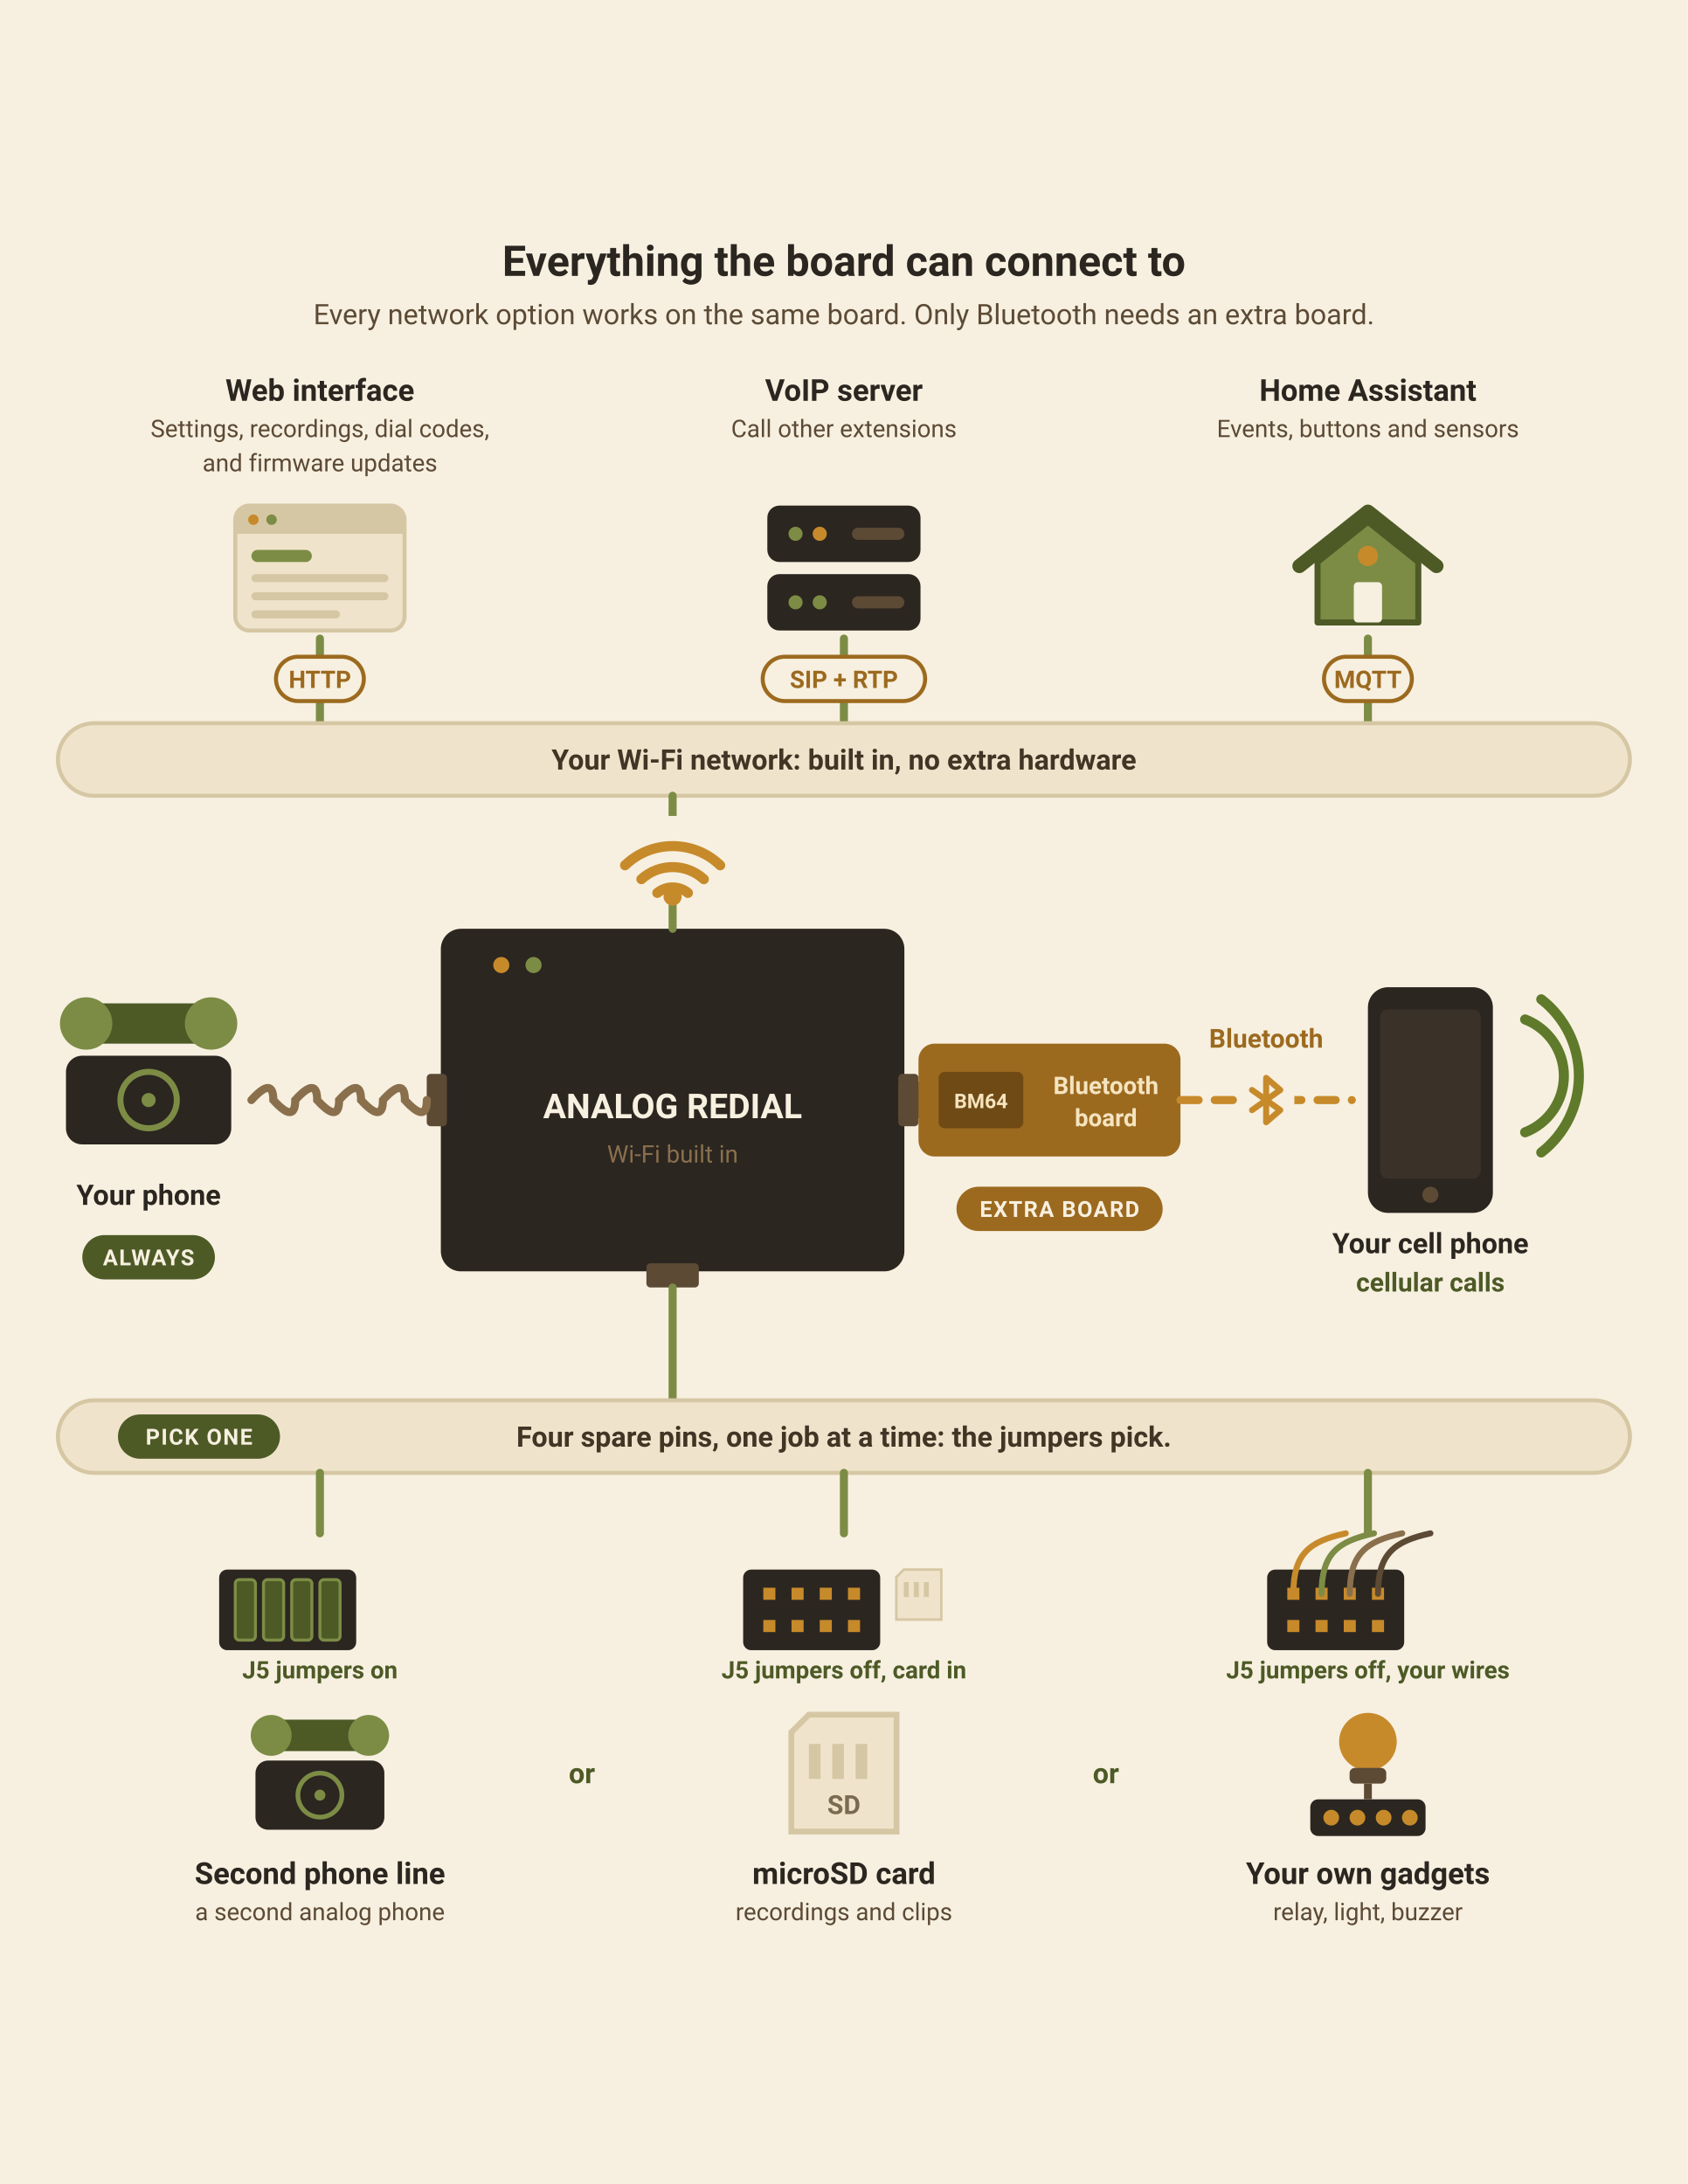
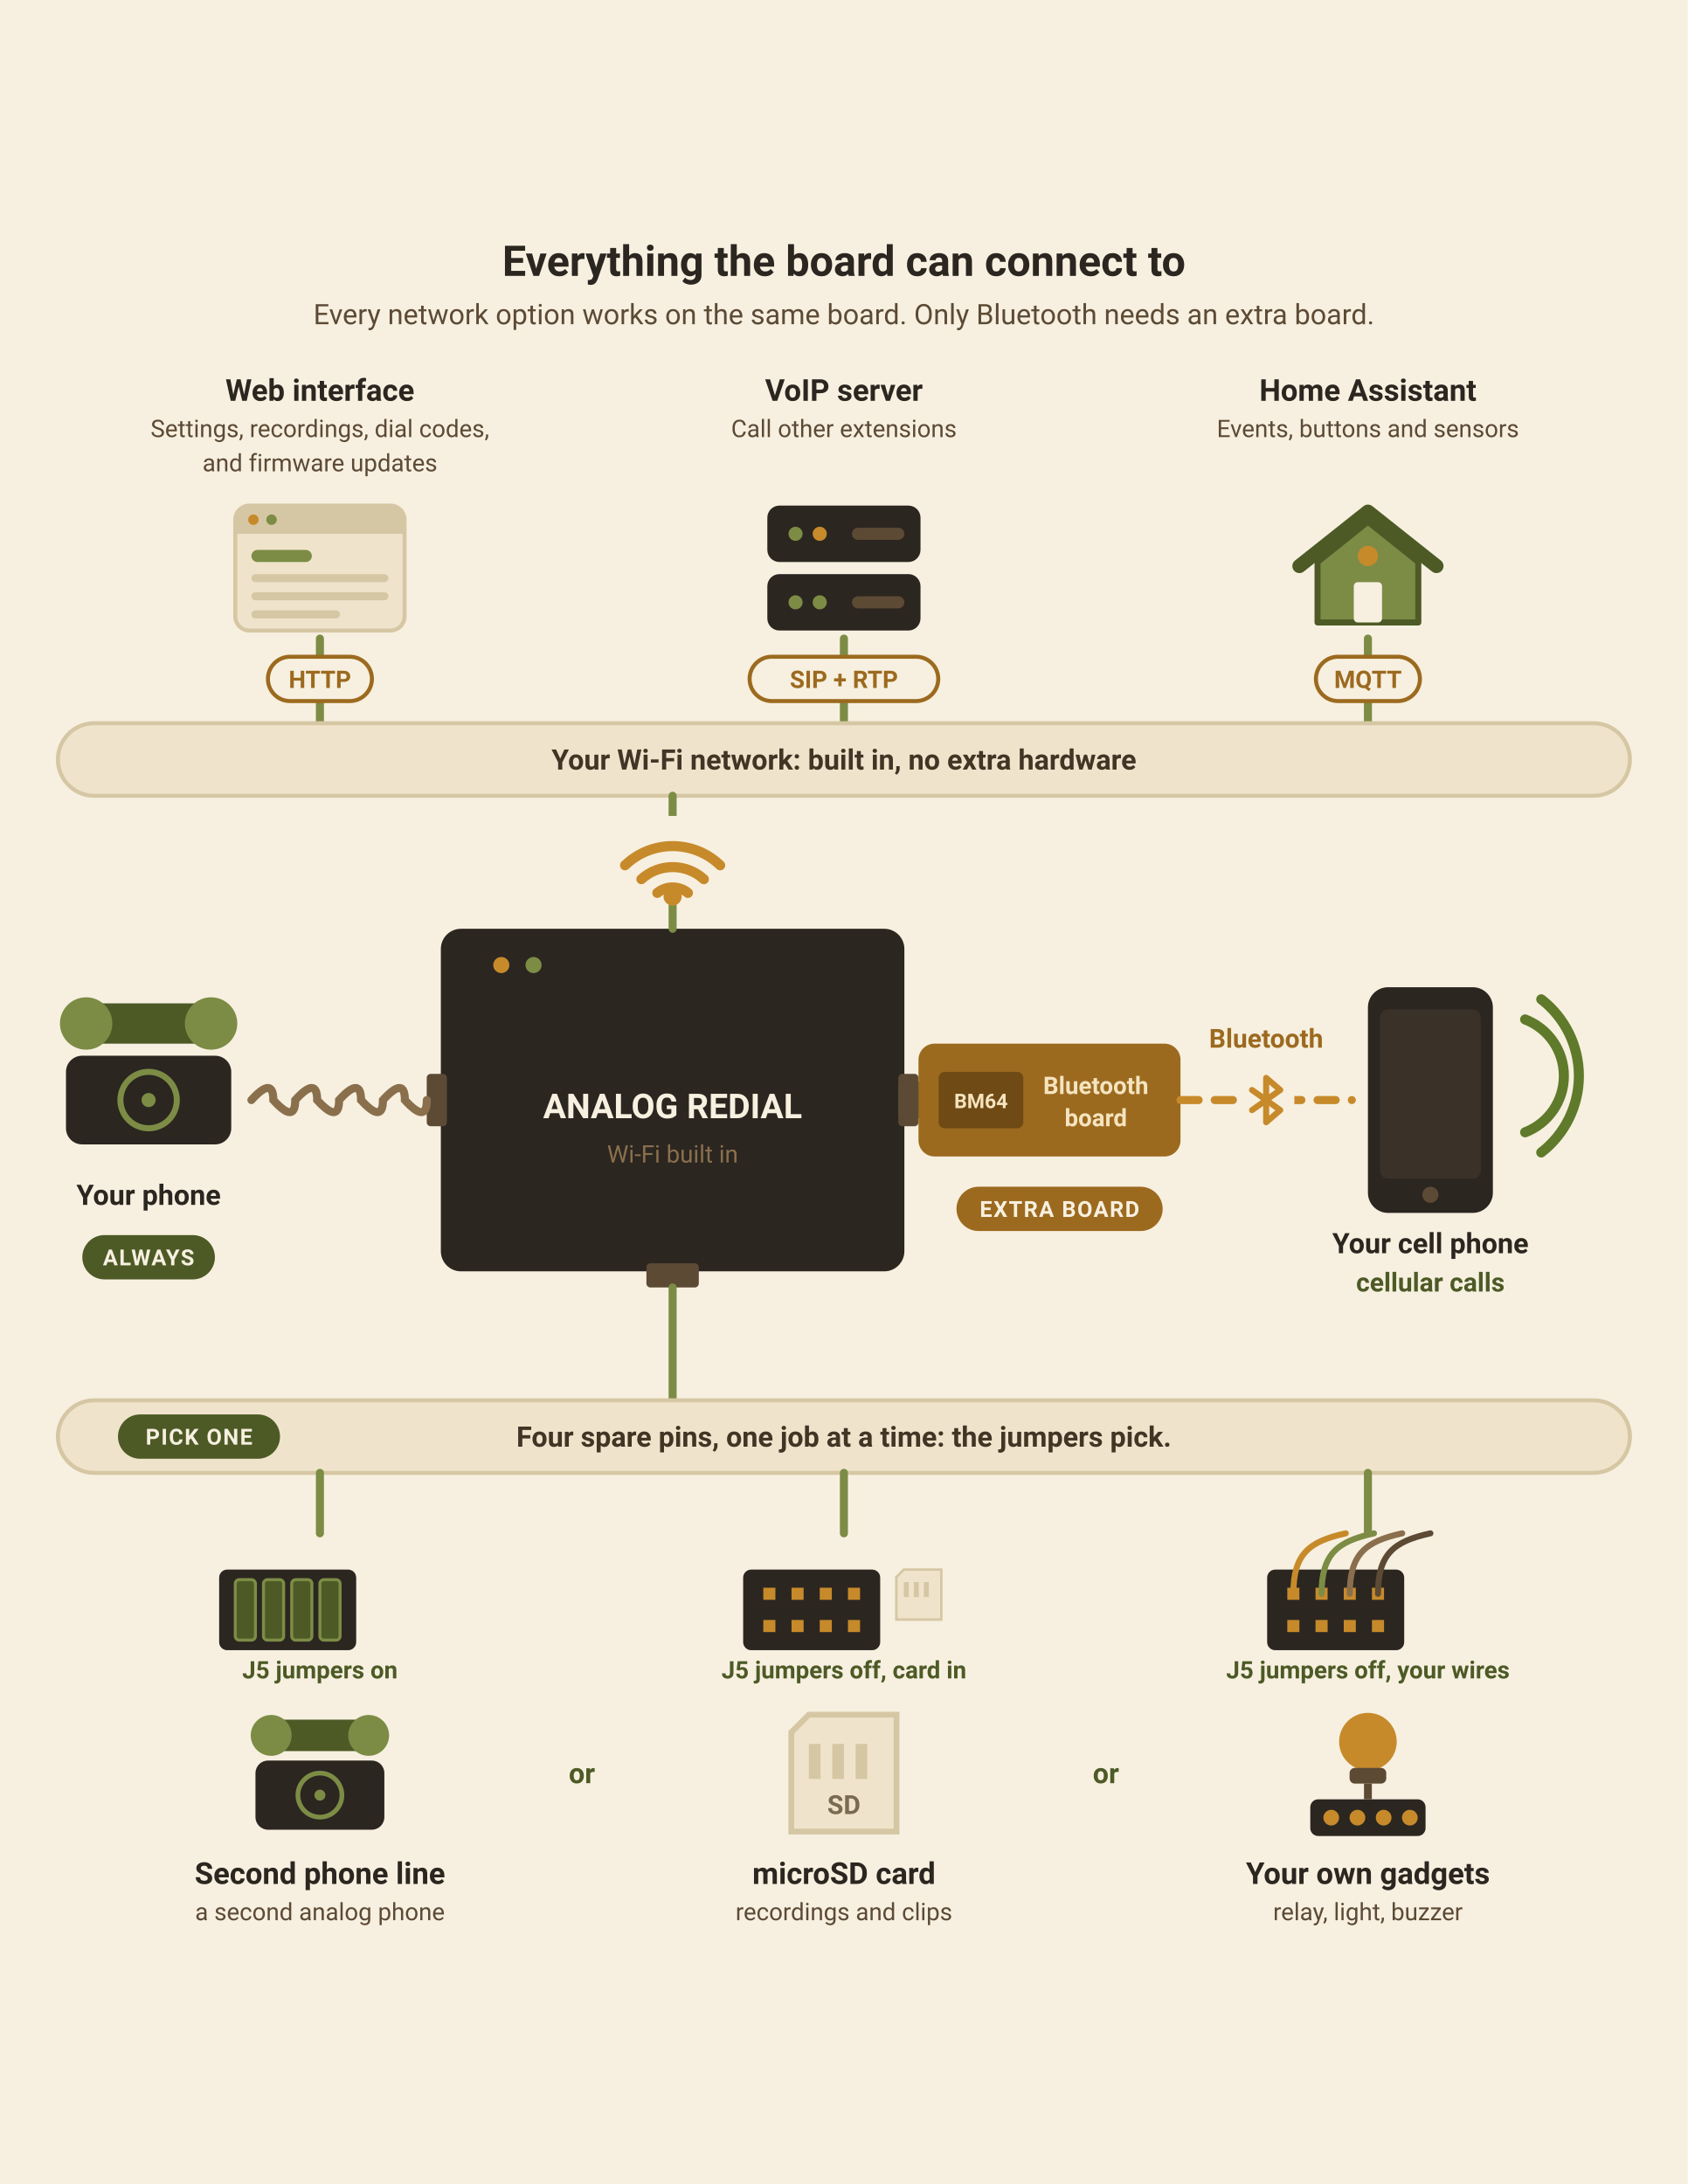
<svg xmlns="http://www.w3.org/2000/svg" viewBox="0 0 816 1056" width="816" height="1056" role="img" aria-label="Everything the Analog Redial board can connect to: one phone always, then a second line or a microSD card or your own gadgets on four spare pins, chosen with the J5 jumpers; Wi-Fi to the web interface, a VoIP server and Home Assistant; and Bluetooth through an extra adapter board">
  <rect id="background" width="816" height="1056" fill="#f7f0e0" />
  <g font-family="system-ui, -apple-system, Segoe UI, Roboto, sans-serif">
    <g id="diagram" transform="translate(28,110) scale(0.974359)">
      <g id="title">
        <text x="390" y="24" text-anchor="middle" font-size="21" font-weight="700" fill="#2b2620">Everything the board can connect to</text>
      </g>
      <g id="subtitle">
        <text x="390" y="48" text-anchor="middle" font-size="14" font-weight="400" fill="#5c4a35">Every network option works on the same board. Only Bluetooth needs an extra board.</text>
      </g>
      <g id="label-web">
        <text x="130" y="86" text-anchor="middle" font-size="15" font-weight="600" fill="#2b2620">Web interface</text>
      </g>
      <g id="desc-web-1">
        <text x="130" y="104" text-anchor="middle" font-size="12" font-weight="400" fill="#5c4a35">Settings, recordings, dial codes,</text>
      </g>
      <g id="desc-web-2">
        <text x="130" y="121" text-anchor="middle" font-size="12" font-weight="400" fill="#5c4a35">and firmware updates</text>
      </g>
      <g id="service-web" transform="translate(88,138)">
        <rect x="0" y="0" width="84" height="62" rx="7" fill="#efe4cb" stroke="#d6c7a4" stroke-width="2" />
        <path d="M 0 14 H 84 V 7 a 7 7 0 0 0 -7 -7 H 7 a 7 7 0 0 0 -7 7 Z" fill="#d6c7a4" />
        <circle cx="9" cy="7" r="2.6" fill="#c78a2b" />
        <circle cx="18" cy="7" r="2.6" fill="#7c8c45" />
        <rect x="8" y="22" width="30" height="6" rx="3" fill="#7c8c45" />
        <rect x="8" y="34" width="68" height="4" rx="2" fill="#d6c7a4" />
        <rect x="8" y="43" width="68" height="4" rx="2" fill="#d6c7a4" />
        <rect x="8" y="52" width="44" height="4" rx="2" fill="#d6c7a4" />
      </g>
      <g id="link-web">
        <line x1="130" y1="204" x2="130" y2="246" stroke="#7c8c45" stroke-width="4" stroke-linecap="round" />
      </g>
      <g id="protocol-web">
-         <rect x="108.2" y="213" width="43.6" height="22" rx="11" fill="#f7f0e0" stroke="#9c6a1f" stroke-width="2" />
+         <rect x="104.2" y="213" width="51.6" height="22" rx="11" fill="#f7f0e0" stroke="#9c6a1f" stroke-width="2" />
        <text x="130" y="228.5" text-anchor="middle" font-size="12" font-weight="600" fill="#9c6a1f">HTTP</text>
      </g>
      <g id="label-voip">
        <text x="390" y="86" text-anchor="middle" font-size="15" font-weight="600" fill="#2b2620">VoIP server</text>
      </g>
      <g id="desc-voip-1">
        <text x="390" y="104" text-anchor="middle" font-size="12" font-weight="400" fill="#5c4a35">Call other extensions</text>
      </g>
      <g id="service-voip" transform="translate(352,138)">
        <rect x="0" y="0" width="76" height="28" rx="6" fill="#2b2620" />
        <rect x="0" y="34" width="76" height="28" rx="6" fill="#2b2620" />
        <circle cx="14" cy="14" r="3.5" fill="#7c8c45" />
        <circle cx="26" cy="14" r="3.5" fill="#c78a2b" />
        <rect x="42" y="11" width="26" height="6" rx="3" fill="#5c4a35" />
        <circle cx="14" cy="48" r="3.5" fill="#7c8c45" />
        <circle cx="26" cy="48" r="3.5" fill="#7c8c45" />
        <rect x="42" y="45" width="26" height="6" rx="3" fill="#5c4a35" />
      </g>
      <g id="link-voip">
        <line x1="390" y1="204" x2="390" y2="246" stroke="#7c8c45" stroke-width="4" stroke-linecap="round" />
      </g>
      <g id="protocol-voip">
-         <rect x="349.7" y="213" width="80.6" height="22" rx="11" fill="#f7f0e0" stroke="#9c6a1f" stroke-width="2" />
+         <rect x="343.2" y="213" width="93.6" height="22" rx="11" fill="#f7f0e0" stroke="#9c6a1f" stroke-width="2" />
        <text x="390" y="228.5" text-anchor="middle" font-size="12" font-weight="600" fill="#9c6a1f">SIP + RTP</text>
      </g>
      <g id="label-home">
        <text x="650" y="86" text-anchor="middle" font-size="15" font-weight="600" fill="#2b2620">Home Assistant</text>
      </g>
      <g id="desc-home-1">
        <text x="650" y="104" text-anchor="middle" font-size="12" font-weight="400" fill="#5c4a35">Events, buttons and sensors</text>
      </g>
      <g id="service-home" transform="translate(612,138)">
        <path d="M 4 30 L 38 3 L 72 30" fill="none" stroke="#4d5a26" stroke-width="7" stroke-linecap="round" stroke-linejoin="round" />
        <path d="M 13 28 V 58 H 63 V 28 L 38 8 Z" fill="#7c8c45" stroke="#4d5a26" stroke-width="3" stroke-linejoin="round" />
        <rect x="31" y="38" width="14" height="20" rx="2" fill="#f7f0e0" />
        <circle cx="38" cy="25" r="5" fill="#c78a2b" />
      </g>
      <g id="link-home">
        <line x1="650" y1="204" x2="650" y2="246" stroke="#7c8c45" stroke-width="4" stroke-linecap="round" />
      </g>
      <g id="protocol-home">
-         <rect x="628.2" y="213" width="43.6" height="22" rx="11" fill="#f7f0e0" stroke="#9c6a1f" stroke-width="2" />
+         <rect x="624.2" y="213" width="51.6" height="22" rx="11" fill="#f7f0e0" stroke="#9c6a1f" stroke-width="2" />
        <text x="650" y="228.5" text-anchor="middle" font-size="12" font-weight="600" fill="#9c6a1f">MQTT</text>
      </g>
      <g id="wifi-network">
        <rect x="0" y="246" width="780" height="36" rx="18" fill="#efe4cb" stroke="#d6c7a4" stroke-width="2" />
        <text x="390.0" y="269" text-anchor="middle" font-size="14" font-weight="600" fill="#423525">Your Wi-Fi network: built in, no extra hardware</text>
      </g>
      <g id="board" transform="translate(190,348)">
        <rect id="pcb" x="0" y="0" width="230" height="170" rx="10" fill="#2b2620" />
        <rect id="jack-line-1" x="-7" y="72" width="10" height="26" rx="2" fill="#5c4a35" />
        <rect id="options-connector" x="227" y="72" width="10" height="26" rx="2" fill="#5c4a35" />
        <rect id="adapter-header" x="102" y="166" width="26" height="12" rx="2" fill="#5c4a35" />
        <circle id="led-1" cx="30" cy="18" r="4" fill="#c78a2b" />
        <circle id="led-2" cx="46" cy="18" r="4" fill="#7c8c45" />
        <text x="115" y="94" text-anchor="middle" font-size="17" font-weight="600" fill="#f7f0e0">ANALOG REDIAL</text>
        <text x="115" y="116" text-anchor="middle" font-size="12" fill="#8a6f4d">Wi-Fi built in</text>
      </g>
      <g id="link-wifi">
        <line x1="305" y1="282" x2="305" y2="348" stroke="#7c8c45" stroke-width="4" stroke-linecap="round" />
      </g>
      <g id="wifi" transform="translate(275,294)">
        <rect x="-6" y="-2" width="72" height="44" rx="8" fill="#f7f0e0" />
        <path d="M 6.4 22.5 A 34 34 0 0 1 53.6 22.5" fill="none" stroke="#c78a2b" stroke-width="5" stroke-linecap="round" />
        <path d="M 14.5 29.4 A 23 23 0 0 1 45.5 29.4" fill="none" stroke="#c78a2b" stroke-width="5" stroke-linecap="round" />
        <path d="M 22.4 36.2 A 12 12 0 0 1 37.6 36.2" fill="none" stroke="#c78a2b" stroke-width="5" stroke-linecap="round" />
        <circle cx="30" cy="40" r="4.5" fill="#c78a2b" transform="translate(0,-2)" />
      </g>
      <g id="phone-line-1" transform="translate(0,379)">
        <g id="handset">
          <line x1="14" y1="16" x2="76" y2="16" stroke="#4d5a26" stroke-width="20" stroke-linecap="round" />
          <circle cx="14" cy="16" r="13" fill="#7c8c45" />
          <circle cx="76" cy="16" r="13" fill="#7c8c45" />
        </g>
        <g id="body">
          <rect x="4" y="32" width="82" height="44" rx="8" fill="#2b2620" />
          <circle cx="45" cy="54" r="14" fill="none" stroke="#7c8c45" stroke-width="3" />
          <circle cx="45" cy="54" r="3.5" fill="#7c8c45" />
        </g>
      </g>
      <g id="cord-line-1" transform="translate(96,433)">
        <path d="M 0 0 q 10.88 -12 10.88 0 q 10.88 12 10.88 0 q 10.88 -12 10.88 0 q 10.88 12 10.88 0 q 10.88 -12 10.88 0 q 10.88 12 10.88 0 q 10.88 -12 10.88 0 q 10.88 12 10.88 0" fill="none" stroke="#8a6f4d" stroke-width="4" stroke-linecap="round" />
      </g>
      <g id="label-line-1">
        <text x="45" y="485" text-anchor="middle" font-size="14" font-weight="600" fill="#2b2620">Your phone</text>
      </g>
      <g id="tag-always">
        <rect x="12.1" y="500" width="65.8" height="22" rx="11" fill="#4d5a26" />
        <text x="45" y="515" text-anchor="middle" font-size="11" font-weight="700" letter-spacing="0.6" fill="#f7f0e0">ALWAYS</text>
      </g>
      <g id="bluetooth-adapter" transform="translate(417,405)">
        <rect id="plug" x="0" y="19" width="14" height="18" rx="2" fill="#5c4a35" />
        <rect id="pcb" x="10" y="0" width="130" height="56" rx="8" fill="#9c6a1f" />
        <rect id="chip" x="20" y="14" width="42" height="28" rx="3" fill="#6f4a14" />
        <text x="41" y="32" text-anchor="middle" font-size="10" font-weight="600" fill="#f5e4bf">BM64</text>
-         <text x="103" y="25" text-anchor="middle" font-size="12" font-weight="600" fill="#f5e4bf">Bluetooth</text>
-         <text x="103" y="41" text-anchor="middle" font-size="12" font-weight="600" fill="#f5e4bf">board</text>
+         <text x="98" y="25" text-anchor="middle" font-size="12" font-weight="600" fill="#f5e4bf">Bluetooth</text>
+         <text x="98" y="41" text-anchor="middle" font-size="12" font-weight="600" fill="#f5e4bf">board</text>
      </g>
      <g id="tag-extra-board">
        <rect x="445.85" y="476" width="102.3" height="22" rx="11" fill="#9c6a1f" />
        <text x="497" y="491" text-anchor="middle" font-size="11" font-weight="700" letter-spacing="0.6" fill="#f7f0e0">EXTRA BOARD</text>
      </g>
      <g id="link-bluetooth">
        <line x1="557" y1="433" x2="642" y2="433" stroke="#c78a2b" stroke-width="4" stroke-linecap="round" stroke-dasharray="9 8" />
      </g>
      <g id="bluetooth-symbol" transform="translate(591.5,421)">
        <rect x="-6" y="-4" width="28" height="32" rx="6" fill="#f7f0e0" />
        <path d="M 1 7 L 15 17 L 8 23 L 8 1 L 15 7 L 1 17" fill="none" stroke="#c78a2b" stroke-width="3" stroke-linecap="round" stroke-linejoin="round" />
      </g>
      <g id="label-bluetooth">
        <text x="599.5" y="407" text-anchor="middle" font-size="13" font-weight="600" fill="#9c6a1f">Bluetooth</text>
      </g>
      <g id="cell-phone" transform="translate(650,377)">
        <rect x="0" y="0" width="62" height="112" rx="10" fill="#2b2620" />
        <rect x="6" y="11" width="50" height="84" rx="4" fill="#3a3128" />
        <circle cx="31" cy="103" r="4" fill="#5c4a35" />
      </g>
      <g id="cellular" transform="translate(728,393)">
        <path d="M 0 56 A 30 30 0 0 0 0 0" fill="none" stroke="#5f7a2a" stroke-width="5" stroke-linecap="round" />
        <path d="M 8 66 A 48 48 0 0 0 8 -10" fill="none" stroke="#5f7a2a" stroke-width="5" stroke-linecap="round" transform="translate(0,0)" />
      </g>
      <g id="label-cell-phone">
        <text x="681" y="509" text-anchor="middle" font-size="14" font-weight="600" fill="#2b2620">Your cell phone</text>
      </g>
      <g id="label-cellular">
        <text x="681" y="528" text-anchor="middle" font-size="13" font-weight="600" fill="#4d5a26">cellular calls</text>
      </g>
      <g id="link-options">
        <line x1="305" y1="526" x2="305" y2="582" stroke="#7c8c45" stroke-width="4" stroke-linecap="round" />
      </g>
      <g id="options-bar">
        <rect x="0" y="582" width="780" height="36" rx="18" fill="#efe4cb" stroke="#d6c7a4" stroke-width="2" />
        <text x="390.0" y="605" text-anchor="middle" font-size="14" font-weight="600" fill="#423525">Four spare pins, one job at a time: the jumpers pick.</text>
      </g>
      <g id="tag-pick-one">
        <rect x="29.8" y="589" width="80.4" height="22" rx="11" fill="#4d5a26" />
        <text x="70" y="604" text-anchor="middle" font-size="11" font-weight="700" letter-spacing="0.6" fill="#f7f0e0">PICK ONE</text>
      </g>
      <g id="link-line-2">
        <line x1="130" y1="618" x2="130" y2="648" stroke="#7c8c45" stroke-width="4" stroke-linecap="round" />
      </g>
      <g id="j5-line-2" transform="translate(80,644)">
        <rect id="header" x="0" y="22" width="68" height="40" rx="4" fill="#2b2620" />
        <rect x="10" y="31" width="6" height="6" fill="#c78a2b" />
        <rect x="10" y="47" width="6" height="6" fill="#c78a2b" />
        <rect x="24" y="31" width="6" height="6" fill="#c78a2b" />
        <rect x="24" y="47" width="6" height="6" fill="#c78a2b" />
        <rect x="38" y="31" width="6" height="6" fill="#c78a2b" />
        <rect x="38" y="47" width="6" height="6" fill="#c78a2b" />
        <rect x="52" y="31" width="6" height="6" fill="#c78a2b" />
        <rect x="52" y="47" width="6" height="6" fill="#c78a2b" />
        <rect x="8" y="27" width="10" height="30" rx="2" fill="#4d5a26" stroke="#7c8c45" stroke-width="1.5" />
        <rect x="22" y="27" width="10" height="30" rx="2" fill="#4d5a26" stroke="#7c8c45" stroke-width="1.5" />
        <rect x="36" y="27" width="10" height="30" rx="2" fill="#4d5a26" stroke="#7c8c45" stroke-width="1.5" />
        <rect x="50" y="27" width="10" height="30" rx="2" fill="#4d5a26" stroke="#7c8c45" stroke-width="1.5" />
      </g>
      <g id="j5-caption-line-2">
        <text x="130" y="720" text-anchor="middle" font-size="12" font-weight="700" fill="#4d5a26">J5 jumpers on</text>
      </g>
      <g id="option-line-2" transform="translate(94.9,735.8)">
        <g transform="scale(0.78)">
          <g id="handset">
            <line x1="14" y1="16" x2="76" y2="16" stroke="#4d5a26" stroke-width="20" stroke-linecap="round" />
            <circle cx="14" cy="16" r="13" fill="#7c8c45" />
            <circle cx="76" cy="16" r="13" fill="#7c8c45" />
          </g>
          <g id="body">
            <rect x="4" y="32" width="82" height="44" rx="8" fill="#2b2620" />
            <circle cx="45" cy="54" r="14" fill="none" stroke="#7c8c45" stroke-width="3" />
            <circle cx="45" cy="54" r="3.5" fill="#7c8c45" />
          </g>
        </g>
      </g>
      <g id="label-line-2">
        <text x="130" y="822" text-anchor="middle" font-size="15" font-weight="600" fill="#2b2620">Second phone line</text>
      </g>
      <g id="desc-line-2">
        <text x="130" y="840" text-anchor="middle" font-size="12" font-weight="400" fill="#5c4a35">a second analog phone</text>
      </g>
      <g id="link-microsd">
        <line x1="390" y1="618" x2="390" y2="648" stroke="#7c8c45" stroke-width="4" stroke-linecap="round" />
      </g>
      <g id="j5-microsd" transform="translate(340,644)">
        <rect id="header" x="0" y="22" width="68" height="40" rx="4" fill="#2b2620" />
        <rect x="10" y="31" width="6" height="6" fill="#c78a2b" />
        <rect x="10" y="47" width="6" height="6" fill="#c78a2b" />
        <rect x="24" y="31" width="6" height="6" fill="#c78a2b" />
        <rect x="24" y="47" width="6" height="6" fill="#c78a2b" />
        <rect x="38" y="31" width="6" height="6" fill="#c78a2b" />
        <rect x="38" y="47" width="6" height="6" fill="#c78a2b" />
        <rect x="52" y="31" width="6" height="6" fill="#c78a2b" />
        <rect x="52" y="47" width="6" height="6" fill="#c78a2b" />
        <g transform="translate(76,22) scale(0.62)">
          <path d="M 6 0 H 36 V 40 H 0 V 6 Z" fill="#efe4cb" stroke="#d6c7a4" stroke-width="2" />
          <rect x="6" y="10" width="4" height="12" fill="#d6c7a4" />
          <rect x="14" y="10" width="4" height="12" fill="#d6c7a4" />
          <rect x="22" y="10" width="4" height="12" fill="#d6c7a4" />
        </g>
      </g>
      <g id="j5-caption-microsd">
        <text x="390" y="720" text-anchor="middle" font-size="12" font-weight="700" fill="#4d5a26">J5 jumpers off, card in</text>
      </g>
      <g id="option-microsd" transform="translate(363.9,738)">
        <g transform="scale(1.45)">
          <path d="M 6 0 H 36 V 40 H 0 V 6 Z" fill="#efe4cb" stroke="#d6c7a4" stroke-width="2" />
          <rect x="6" y="10" width="4" height="12" fill="#d6c7a4" />
          <rect x="14" y="10" width="4" height="12" fill="#d6c7a4" />
          <rect x="22" y="10" width="4" height="12" fill="#d6c7a4" />
          <text x="18" y="34" text-anchor="middle" font-size="9" font-weight="600" fill="#7a6a52">SD</text>
        </g>
      </g>
      <g id="label-microsd">
        <text x="390" y="822" text-anchor="middle" font-size="15" font-weight="600" fill="#2b2620">microSD card</text>
      </g>
      <g id="desc-microsd">
        <text x="390" y="840" text-anchor="middle" font-size="12" font-weight="400" fill="#5c4a35">recordings and clips</text>
      </g>
      <g id="link-pins">
        <line x1="650" y1="618" x2="650" y2="648" stroke="#7c8c45" stroke-width="4" stroke-linecap="round" />
      </g>
      <g id="j5-pins" transform="translate(600,644)">
        <rect id="header" x="0" y="22" width="68" height="40" rx="4" fill="#2b2620" />
        <rect x="10" y="31" width="6" height="6" fill="#c78a2b" />
        <rect x="10" y="47" width="6" height="6" fill="#c78a2b" />
        <rect x="24" y="31" width="6" height="6" fill="#c78a2b" />
        <rect x="24" y="47" width="6" height="6" fill="#c78a2b" />
        <rect x="38" y="31" width="6" height="6" fill="#c78a2b" />
        <rect x="38" y="47" width="6" height="6" fill="#c78a2b" />
        <rect x="52" y="31" width="6" height="6" fill="#c78a2b" />
        <rect x="52" y="47" width="6" height="6" fill="#c78a2b" />
        <path d="M 13 34 C 13 14, 21 8, 39 4" fill="none" stroke="#c78a2b" stroke-width="3" stroke-linecap="round" />
        <path d="M 27 34 C 27 14, 35 8, 53 4" fill="none" stroke="#7c8c45" stroke-width="3" stroke-linecap="round" />
        <path d="M 41 34 C 41 14, 49 8, 67 4" fill="none" stroke="#8a6f4d" stroke-width="3" stroke-linecap="round" />
        <path d="M 55 34 C 55 14, 63 8, 81 4" fill="none" stroke="#5c4a35" stroke-width="3" stroke-linecap="round" />
      </g>
      <g id="j5-caption-pins">
        <text x="650" y="720" text-anchor="middle" font-size="12" font-weight="700" fill="#4d5a26">J5 jumpers off, your wires</text>
      </g>
      <g id="option-pins" transform="translate(621.4,735.8)">
        <g transform="scale(1.3)">
          <circle id="bulb" cx="22" cy="12" r="11" fill="#c78a2b" />
          <rect id="bulb-base" x="15" y="22" width="14" height="6" rx="2" fill="#5c4a35" />
          <rect id="header" x="0" y="34" width="44" height="14" rx="3" fill="#2b2620" />
          <circle cx="8" cy="41" r="3" fill="#c78a2b" />
          <circle cx="18" cy="41" r="3" fill="#c78a2b" />
          <circle cx="28" cy="41" r="3" fill="#c78a2b" />
          <circle cx="38" cy="41" r="3" fill="#c78a2b" />
          <path d="M 22 28 V 34" stroke="#5c4a35" stroke-width="3" />
        </g>
      </g>
      <g id="label-pins">
        <text x="650" y="822" text-anchor="middle" font-size="15" font-weight="600" fill="#2b2620">Your own gadgets</text>
      </g>
      <g id="desc-pins">
        <text x="650" y="840" text-anchor="middle" font-size="12" font-weight="400" fill="#5c4a35">relay, light, buzzer</text>
      </g>
      <g id="or-1">
        <text x="260" y="772" text-anchor="middle" font-size="14" font-weight="700" fill="#4d5a26">or</text>
      </g>
      <g id="or-2">
        <text x="520" y="772" text-anchor="middle" font-size="14" font-weight="700" fill="#4d5a26">or</text>
      </g>
    </g>
  </g>
</svg>
